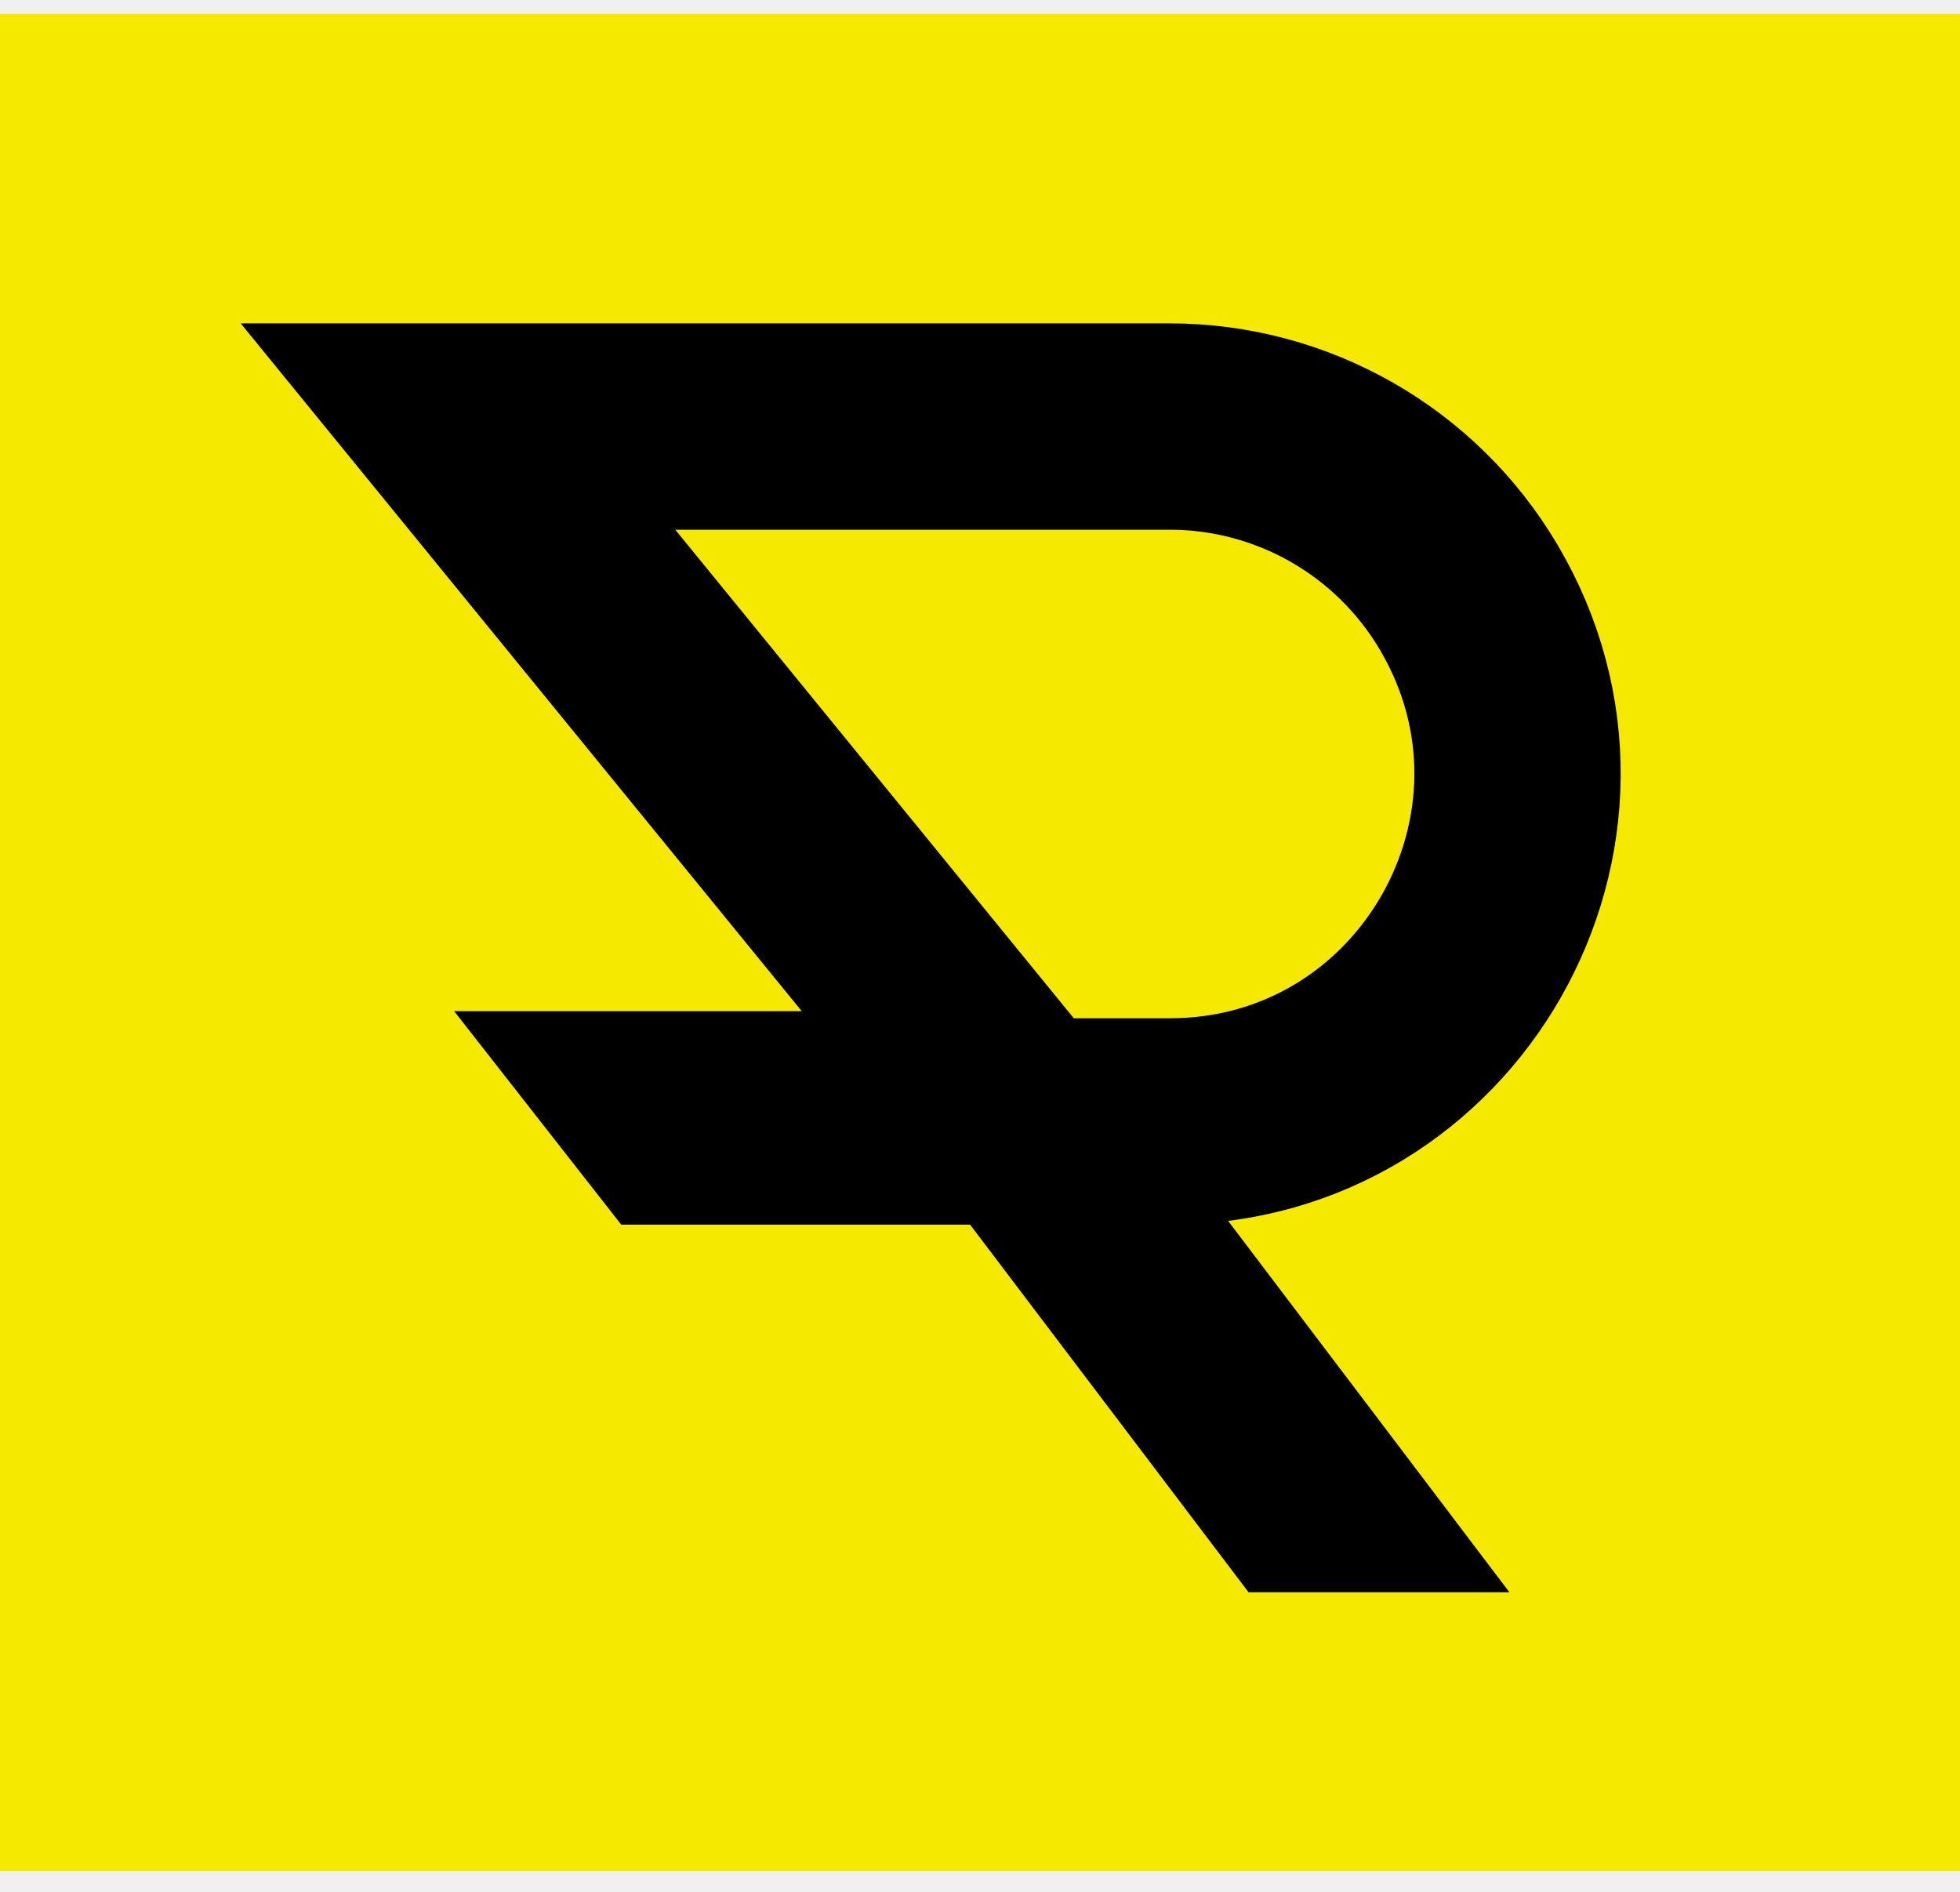
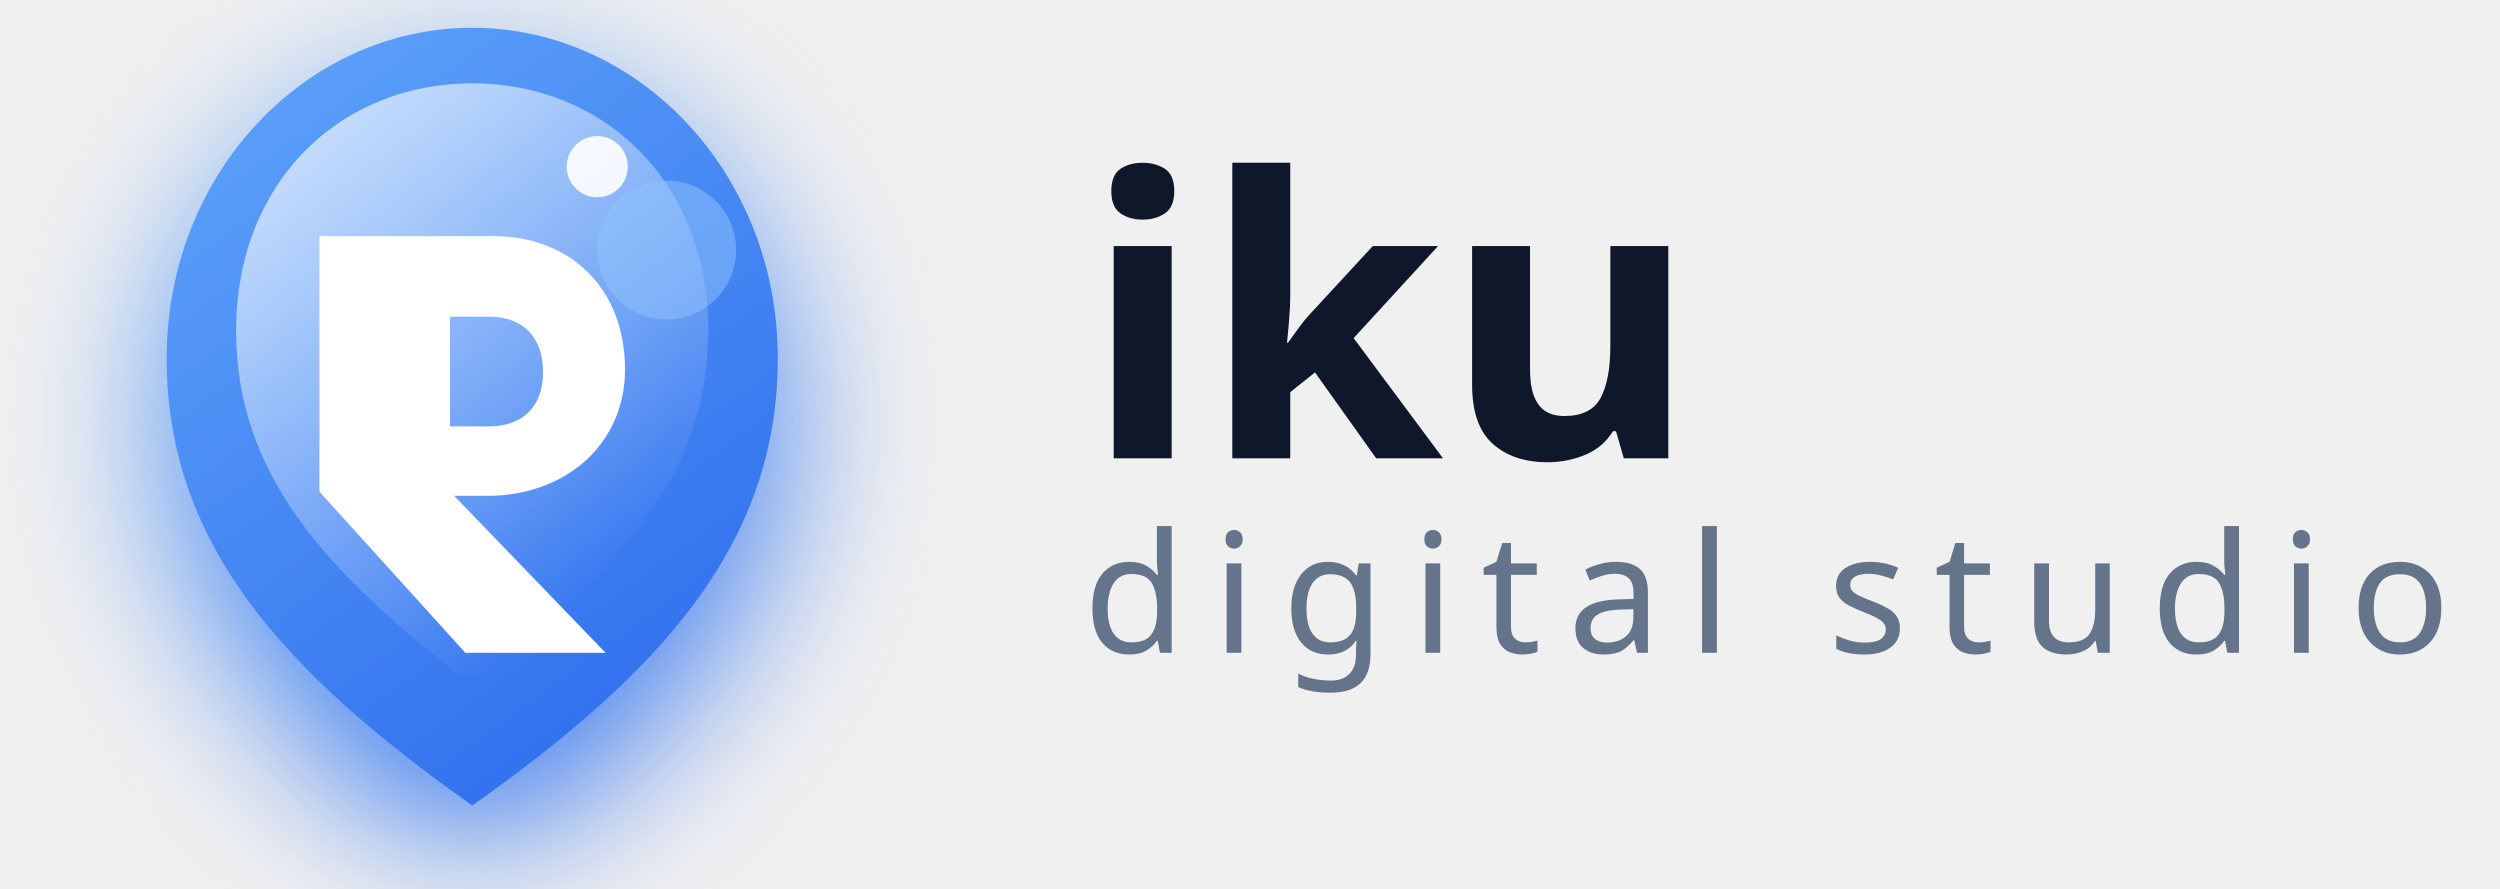
- <svg xmlns="http://www.w3.org/2000/svg" width="57" height="55" viewBox="0 0 57 55" fill="none">
-   <rect y="0.403" width="57" height="54" fill="#F5E900" />
-   <path d="M18.066 35.61H34.242L28.756 29.403H13.207L18.066 35.61Z" fill="black" />
-   <path d="M29.804 32.61L13.319 12.403H34.013C37.583 12.403 40.888 14.287 42.707 17.359C46.695 24.094 41.84 32.61 34.013 32.61H29.804Z" stroke="black" stroke-width="6" />
-   <path d="M36.31 46.3L27.689 34.921H35.276L43.896 46.3H36.31Z" fill="black" />
+ <svg xmlns="http://www.w3.org/2000/svg" width="180" height="64" viewBox="0 0 180 64" fill="none">
+   <defs>
+     <linearGradient id="dropGradient" x1="14" y1="2" x2="58" y2="62" gradientUnits="userSpaceOnUse">
+       <stop offset="0" stop-color="#60A5FA" />
+       <stop offset="1" stop-color="#2563EB" />
+     </linearGradient>
+     <linearGradient id="glossGradient" x1="20" y1="8" x2="46" y2="40" gradientUnits="userSpaceOnUse">
+       <stop offset="0" stop-color="#ffffff" stop-opacity="0.7" />
+       <stop offset="1" stop-color="#ffffff" stop-opacity="0" />
+     </linearGradient>
+     <filter id="dropShadow" x="0" y="0" width="80" height="80" filterUnits="userSpaceOnUse" color-interpolation-filters="sRGB">
+       <feOffset dy="4" />
+       <feGaussianBlur stdDeviation="6" result="blur" />
+       <feColorMatrix type="matrix" values="0 0 0 0 0 0 0 0 0 0 0 0 0 0 0 0 0 0 0.25 0" />
+       <feBlend in="SourceGraphic" in2="blur" mode="normal" />
+     </filter>
+   </defs>
+   <g filter="url(#dropShadow)">
+     <path d="M34 2C22 2 12 12.5 12 25.8C12 39.3 20.6 48.5 34 58C47.4 48.5 56 39.3 56 25.8C56 12.5 46 2 34 2Z" fill="url(#dropGradient)" />
+   </g>
+   <path d="M34 6C24.5 6 17 13.1 17 23.8C17 34.1 23.4 41 32.8 48.4C33.5 48.9 34.5 48.9 35.2 48.4C44.6 41 51 34.1 51 23.8C51 13.1 43.5 6 34 6Z" fill="url(#glossGradient)" />
+   <path d="M26 17H35.5C41.1 17 45 20.8 45 26.6C45 32 40.7 35.7 35.1 35.7H32.7L43.6 47H33.5L23 35.4V17H26ZM32.4 30.7H35.2C37.6 30.7 39.1 29.3 39.1 26.8C39.1 24.2 37.6 22.8 35.2 22.8H32.4V30.7Z" fill="white" />
+   <circle cx="48" cy="18" r="5" fill="#93C5FD" fill-opacity="0.5" />
+   <circle cx="43" cy="12" r="2.2" fill="white" fill-opacity="0.9" />
+   <text x="78" y="33" font-family="'Poppins','Segoe UI',sans-serif" font-size="28" font-weight="600" fill="#0F172A">iku</text>
+   <text x="78" y="47" font-family="'Poppins','Segoe UI',sans-serif" font-size="12" font-weight="500" letter-spacing="0.16em" fill="#64748B">digital studio</text>
</svg>
